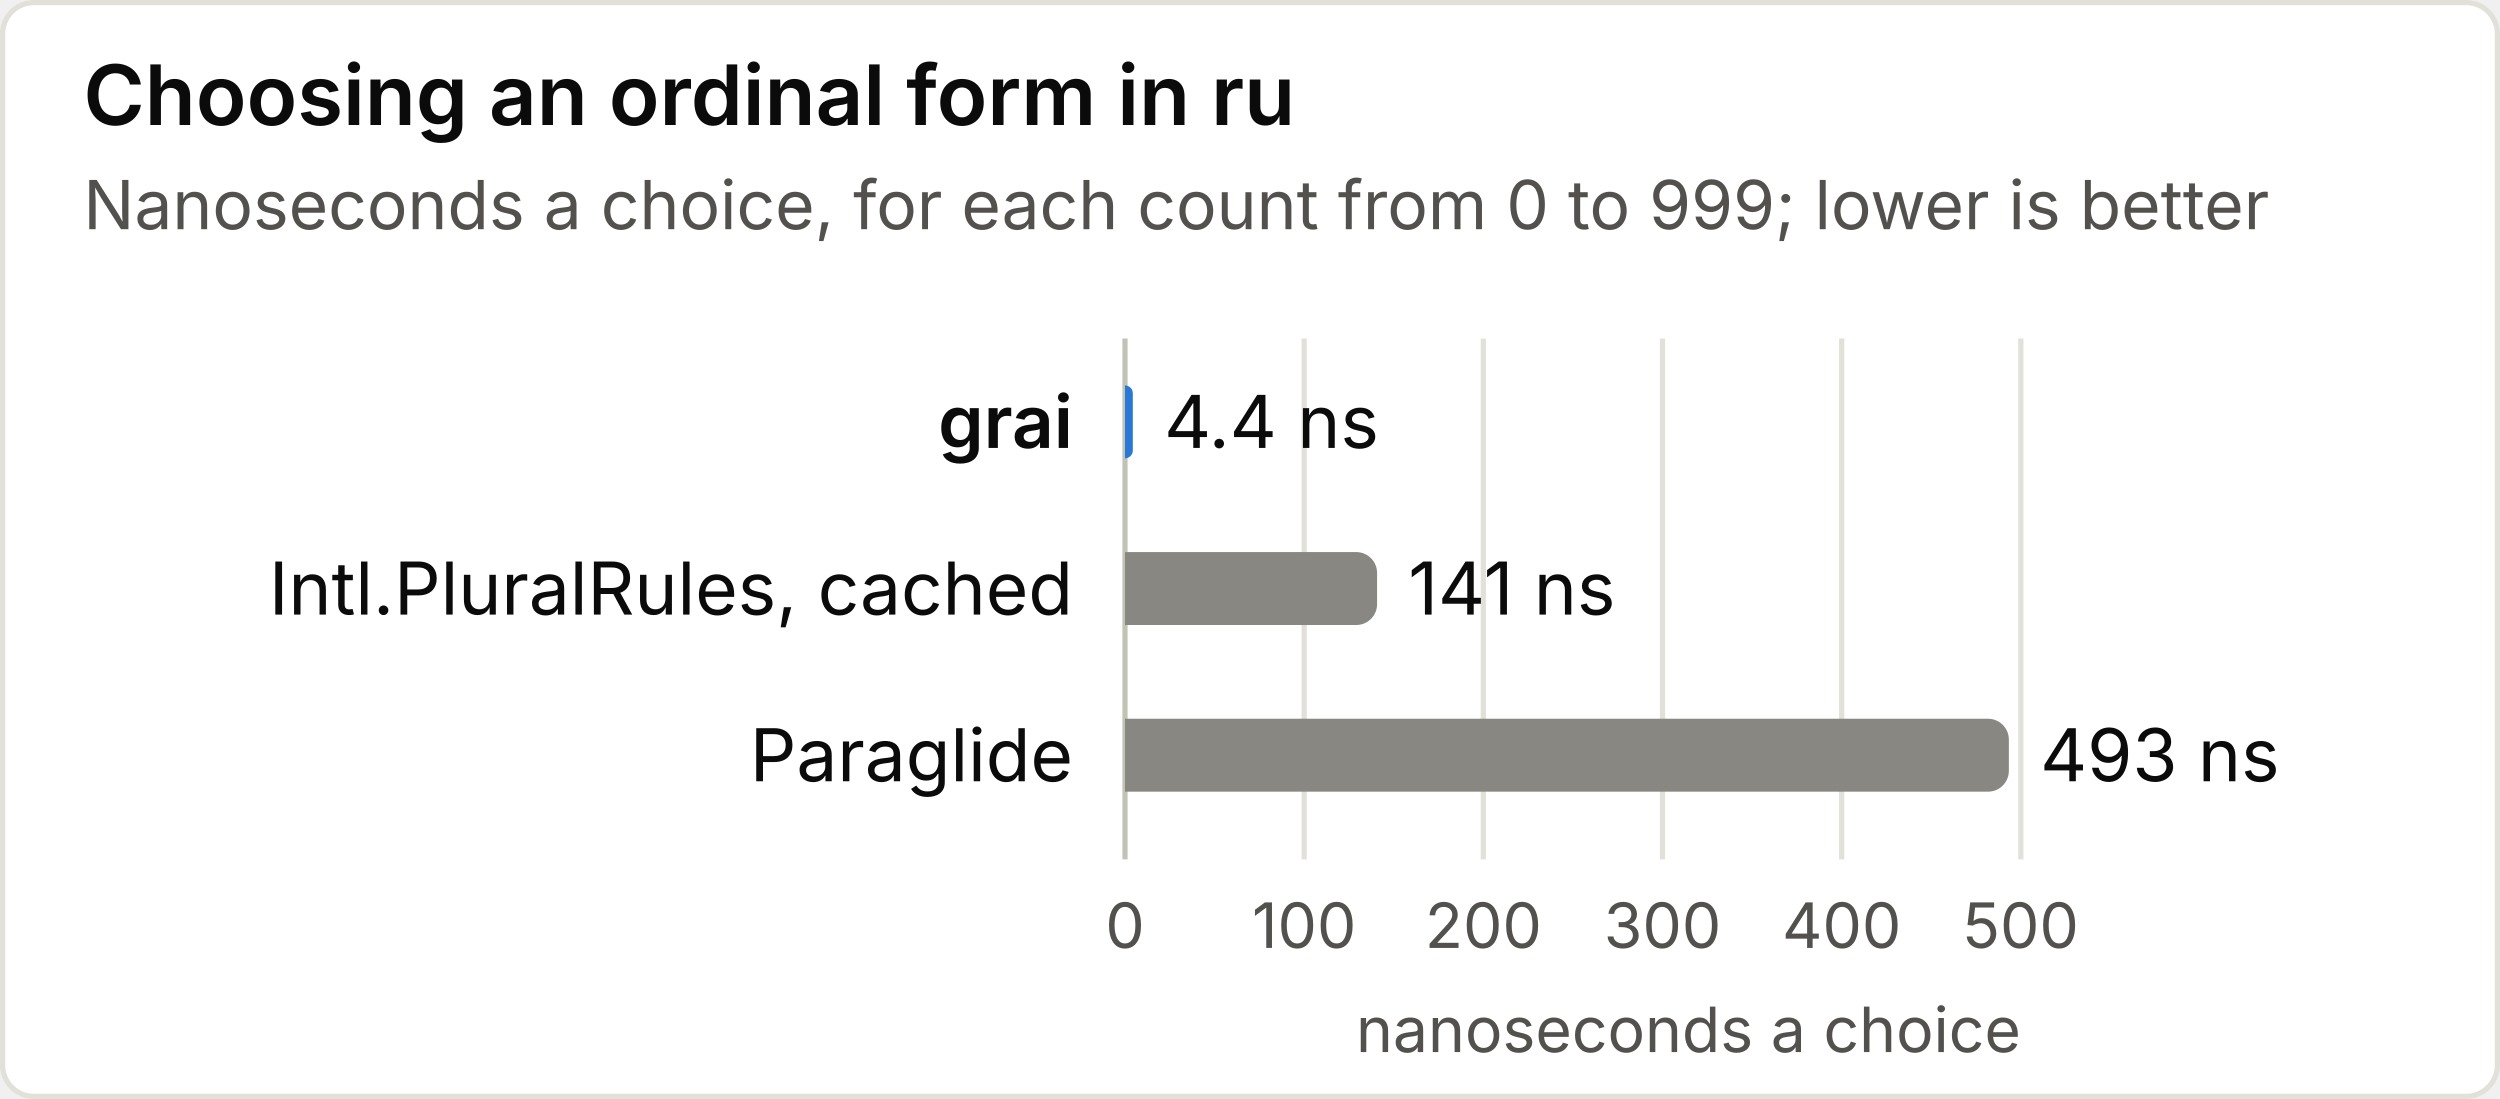
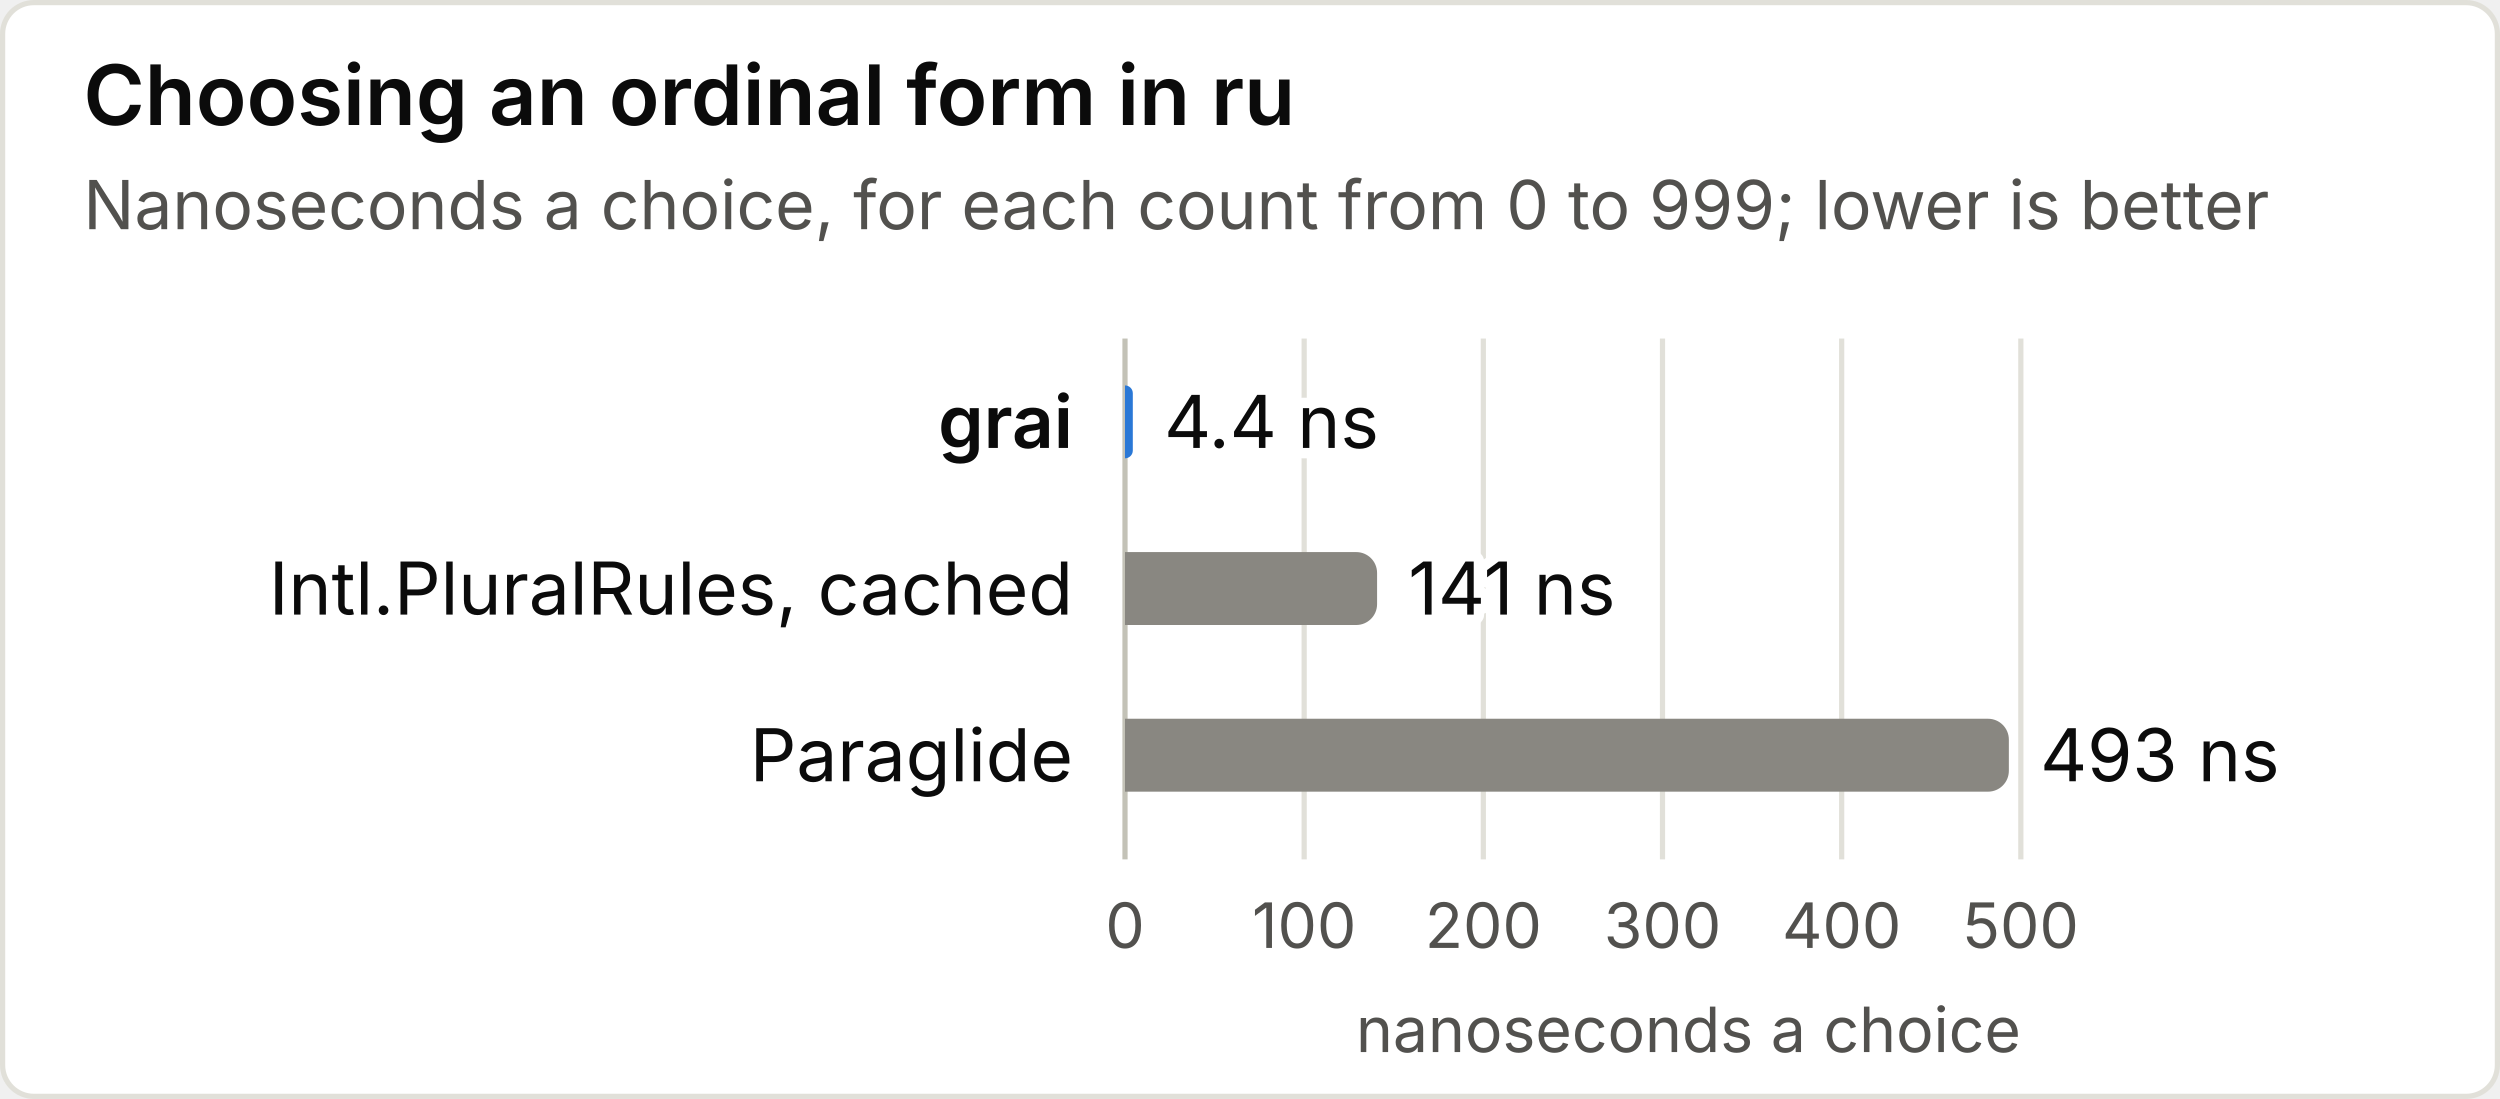
<svg xmlns="http://www.w3.org/2000/svg" viewBox="0 0 480 211" width="480" height="211" font-family="system-ui, -apple-system, 'Segoe UI', sans-serif">
  <rect x="0.5" y="0.5" width="479" height="210" rx="6" fill="#ffffff" stroke="#e1e0d9" />
  <text x="16" y="24" font-size="16" font-weight="600" fill="#0b0b0b">Choosing an ordinal form in ru</text>
  <text x="16" y="44" font-size="13" fill="#52514e">Nanoseconds a choice, for each count from 0 to 999; lower is better</text>
  <line x1="216" y1="65" x2="216" y2="165" stroke="#c3c2b7" stroke-width="1" />
  <text x="216" y="182" font-size="12" text-anchor="middle" fill="#52514e" style="font-variant-numeric: tabular-nums">0</text>
  <line x1="250.4" y1="65" x2="250.4" y2="165" stroke="#e1e0d9" stroke-width="1" />
  <text x="250.4" y="182" font-size="12" text-anchor="middle" fill="#52514e" style="font-variant-numeric: tabular-nums">100</text>
  <line x1="284.8" y1="65" x2="284.8" y2="165" stroke="#e1e0d9" stroke-width="1" />
  <text x="284.8" y="182" font-size="12" text-anchor="middle" fill="#52514e" style="font-variant-numeric: tabular-nums">200</text>
  <line x1="319.2" y1="65" x2="319.2" y2="165" stroke="#e1e0d9" stroke-width="1" />
  <text x="319.2" y="182" font-size="12" text-anchor="middle" fill="#52514e" style="font-variant-numeric: tabular-nums">300</text>
  <line x1="353.6" y1="65" x2="353.6" y2="165" stroke="#e1e0d9" stroke-width="1" />
  <text x="353.6" y="182" font-size="12" text-anchor="middle" fill="#52514e" style="font-variant-numeric: tabular-nums">400</text>
  <line x1="388" y1="65" x2="388" y2="165" stroke="#e1e0d9" stroke-width="1" />
  <text x="388" y="182" font-size="12" text-anchor="middle" fill="#52514e" style="font-variant-numeric: tabular-nums">500</text>
  <text x="206" y="86" font-size="14" text-anchor="end" font-weight="600" fill="#0b0b0b">grai</text>
  <path d="M216,74H216A1.5,1.5 0 0 1 217.5,75.5V86.5A1.5,1.5 0 0 1 216,88H216Z" fill="#2a78d6" />
-   <text x="223.5" y="86" font-size="14" fill="#0b0b0b" style="font-variant-numeric: tabular-nums">4.4 ns</text>
+   <text x="223.5" y="86" font-size="14" fill="#0b0b0b" stroke="#ffffff" stroke-width="4" stroke-linejoin="round" paint-order="stroke" style="font-variant-numeric: tabular-nums">4.4 ns</text>
  <text x="206" y="118" font-size="14" text-anchor="end" fill="#0b0b0b">Intl.PluralRules, cached</text>
  <path d="M216,106H260.4A4,4 0 0 1 264.4,110V116A4,4 0 0 1 260.4,120H216Z" fill="#898781" />
-   <text x="270.4" y="118" font-size="14" fill="#0b0b0b" style="font-variant-numeric: tabular-nums">141 ns</text>
+   <text x="270.4" y="118" font-size="14" fill="#0b0b0b" stroke="#ffffff" stroke-width="4" stroke-linejoin="round" paint-order="stroke" style="font-variant-numeric: tabular-nums">141 ns</text>
  <text x="206" y="150" font-size="14" text-anchor="end" fill="#0b0b0b">Paraglide</text>
  <path d="M216,138H381.7A4,4 0 0 1 385.7,142V148A4,4 0 0 1 381.7,152H216Z" fill="#898781" />
-   <text x="391.7" y="150" font-size="14" fill="#0b0b0b" style="font-variant-numeric: tabular-nums">493 ns</text>
+   <text x="391.7" y="150" font-size="14" fill="#0b0b0b" stroke="#ffffff" stroke-width="4" stroke-linejoin="round" paint-order="stroke" style="font-variant-numeric: tabular-nums">493 ns</text>
  <text x="388" y="202" font-size="12" text-anchor="end" fill="#52514e">nanoseconds a choice</text>
</svg>
